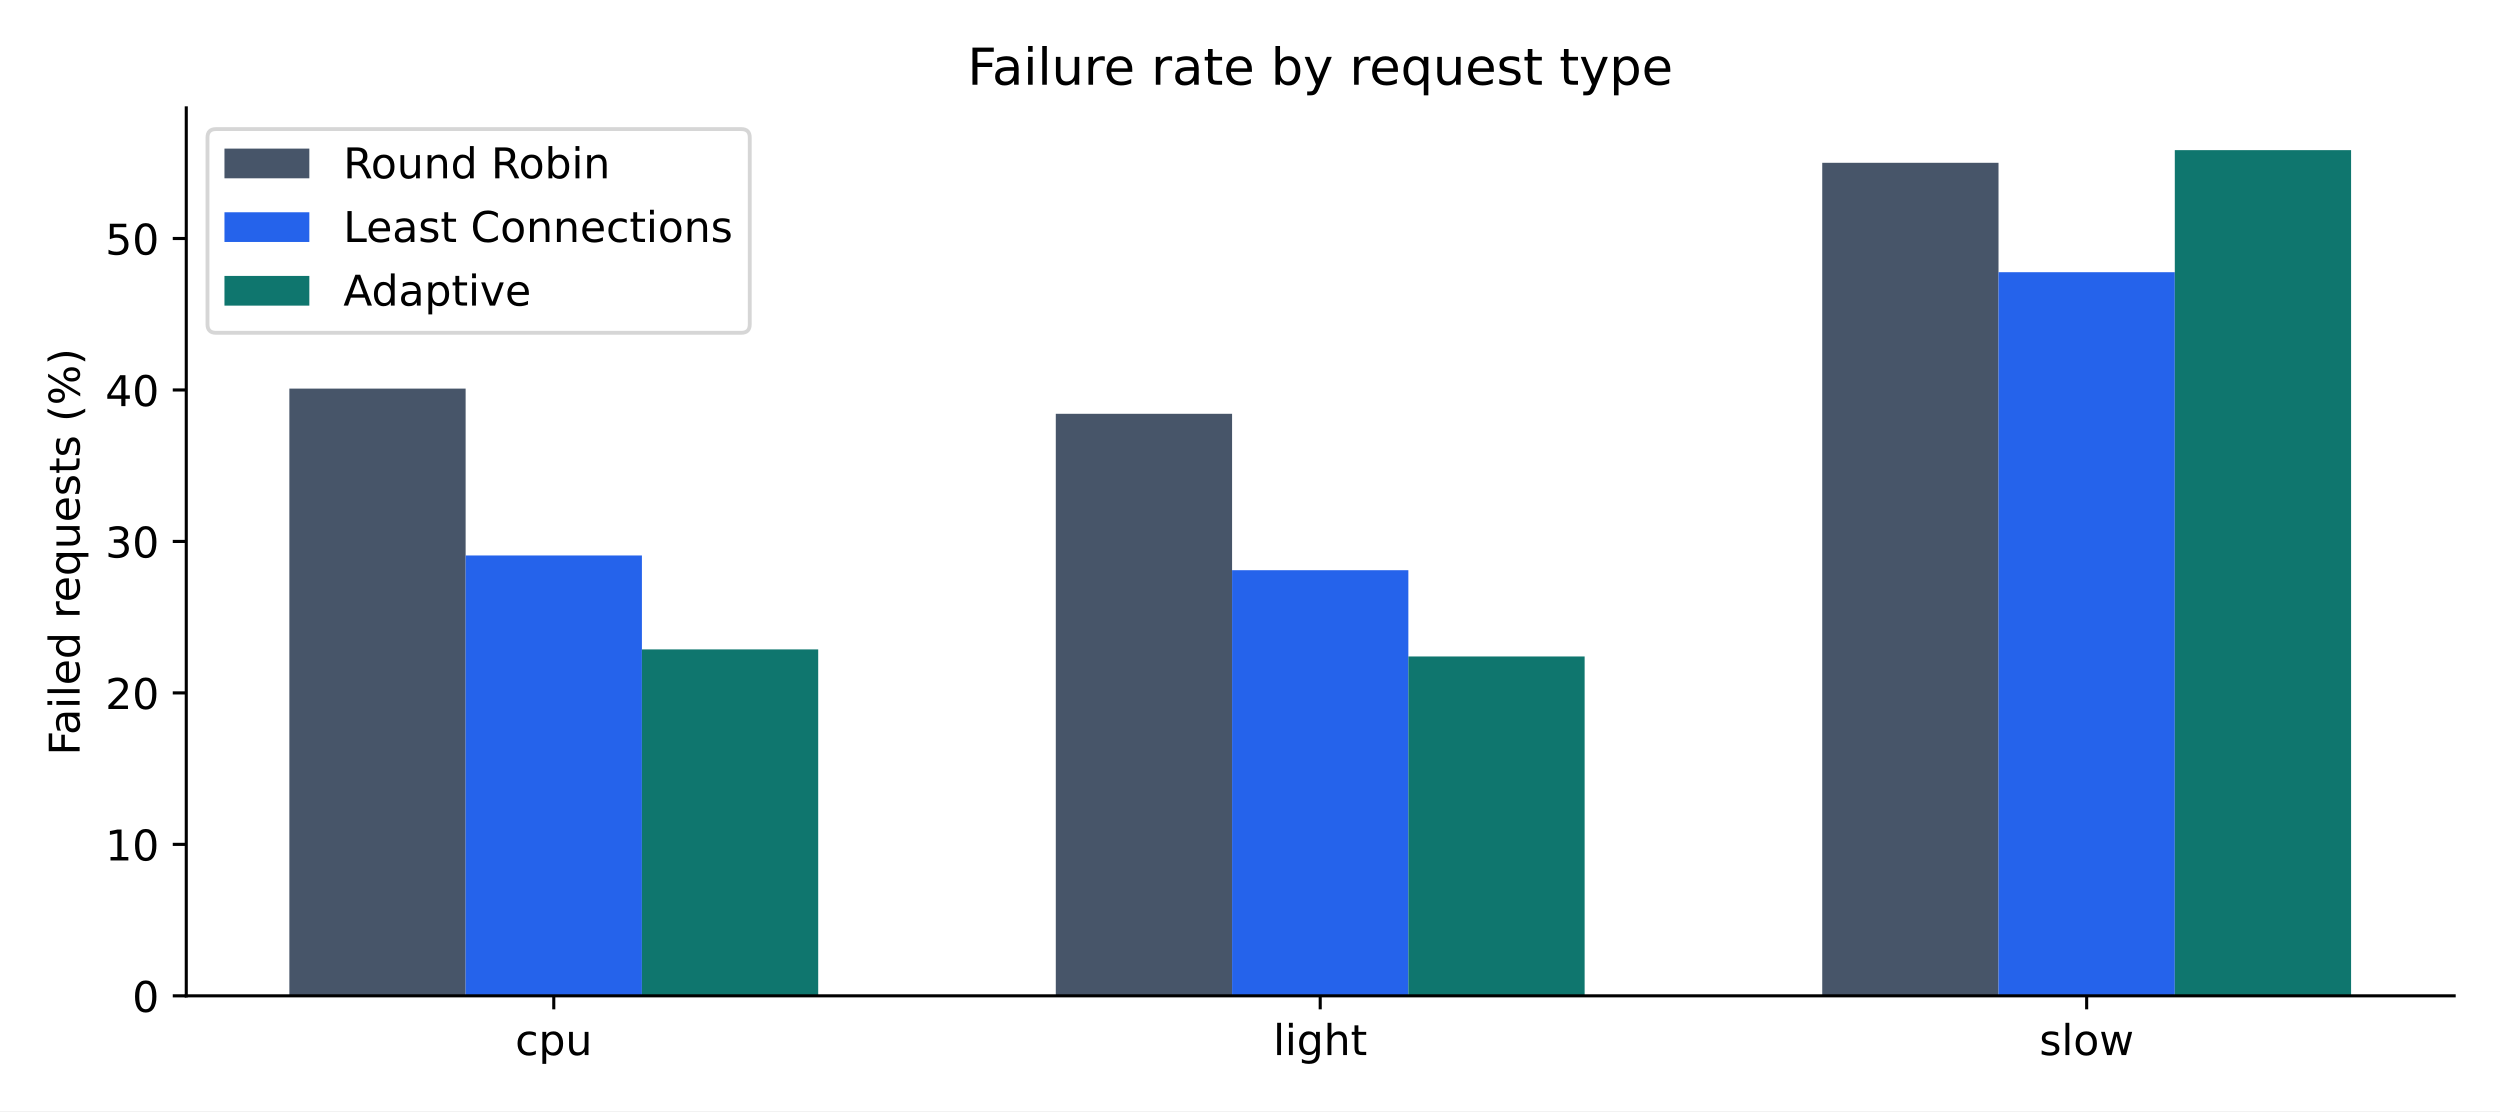
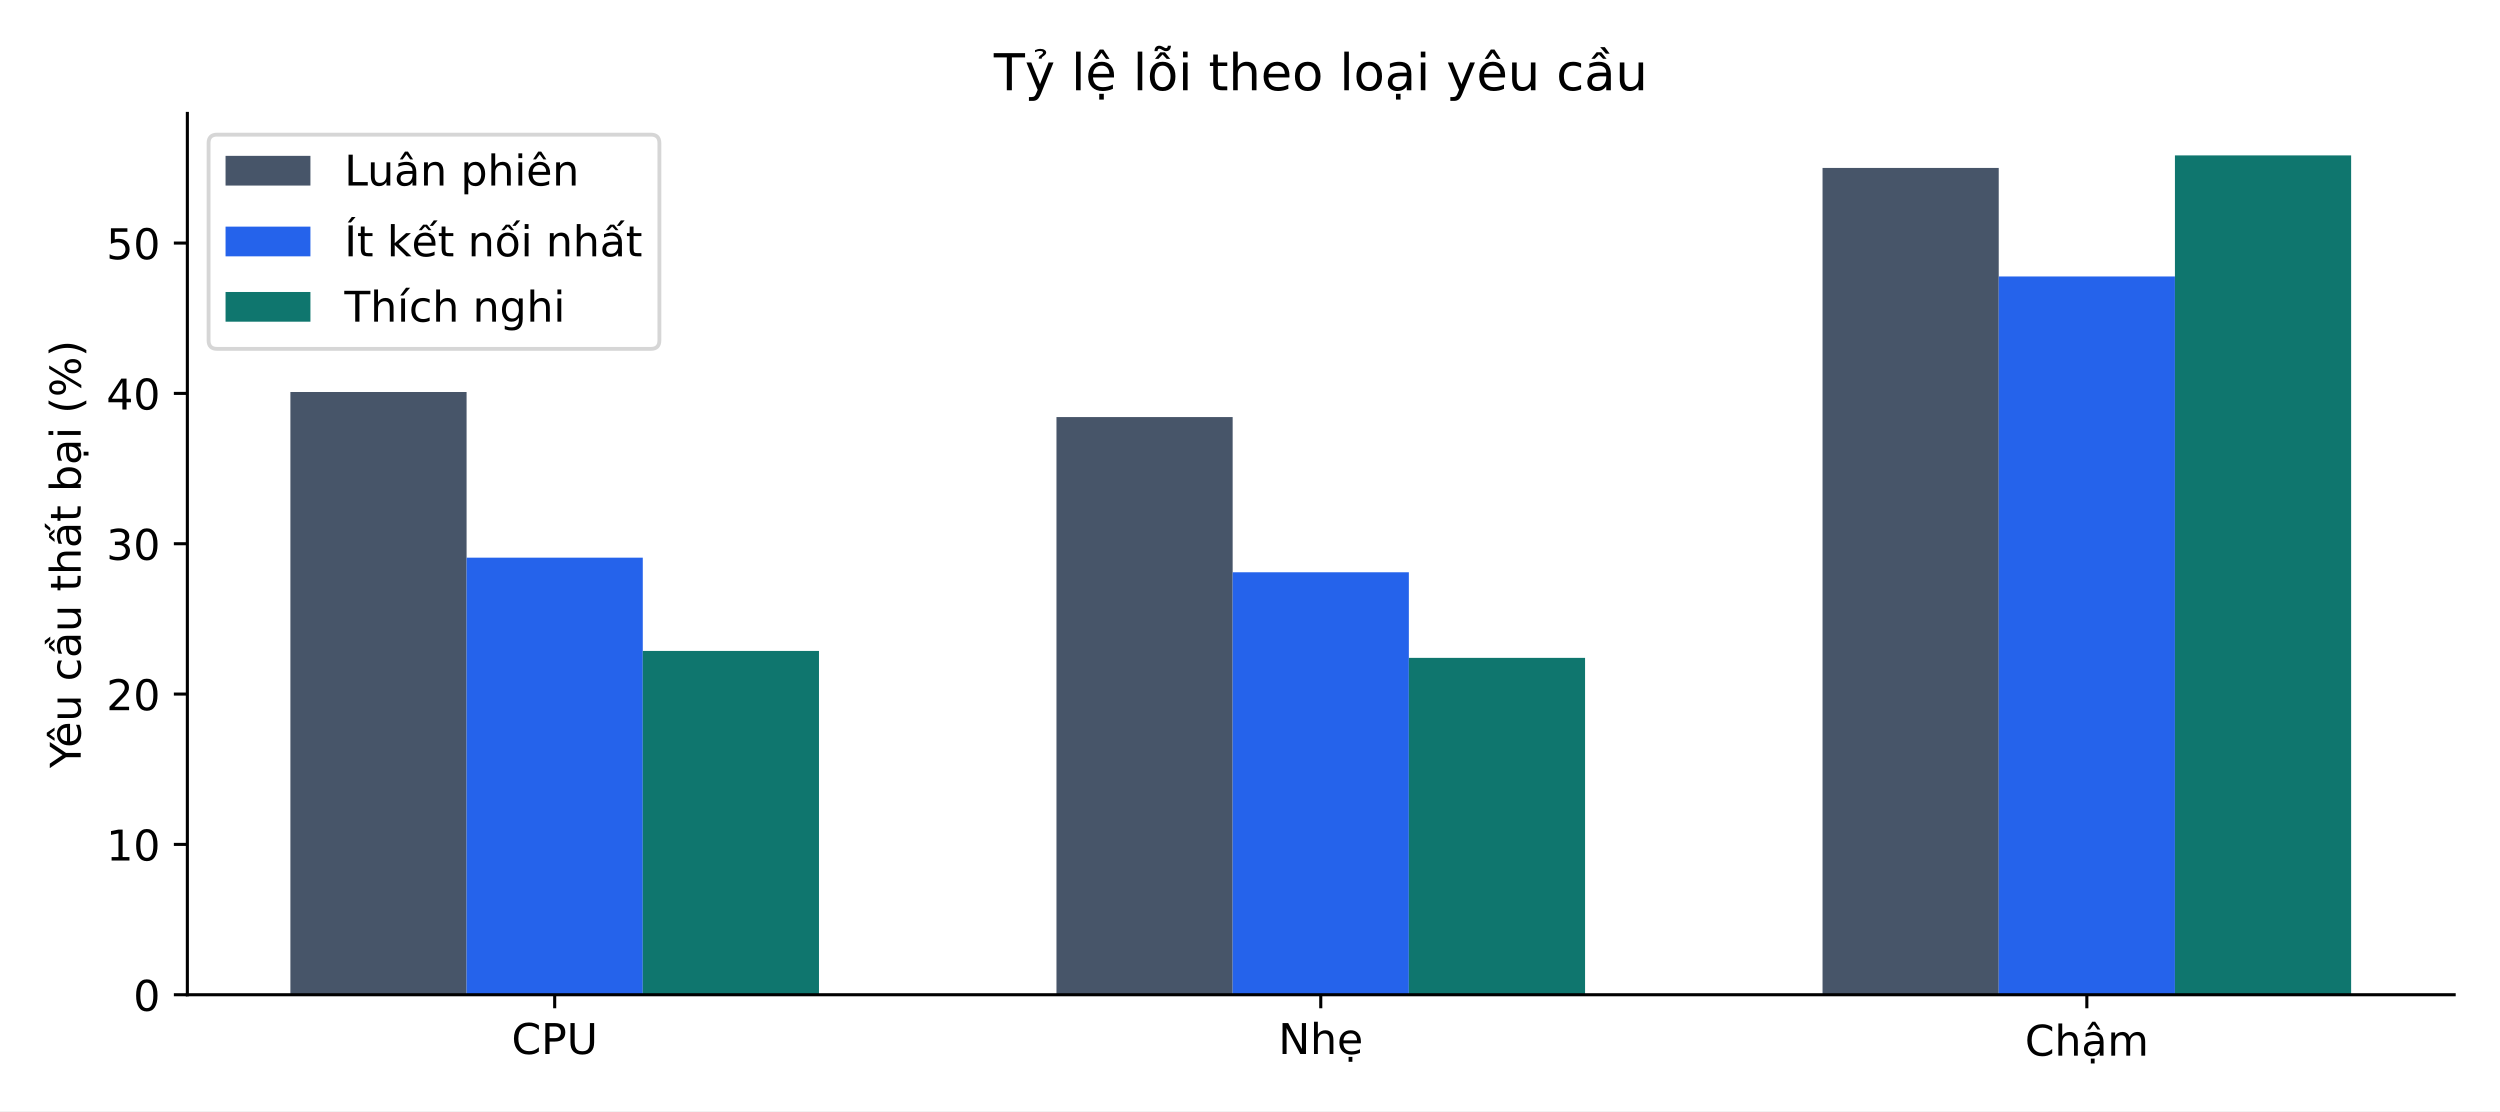
<svg xmlns="http://www.w3.org/2000/svg" xmlns:xlink="http://www.w3.org/1999/xlink" width="648pt" height="288pt" viewBox="0 0 648 288" version="1.1">
  <defs>
    <style type="text/css">*{stroke-linejoin: round; stroke-linecap: butt}</style>
  </defs>
  <g id="figure_1">
    <g id="patch_1">
      <path d="M 0 288  L 648 288  L 648 0  L 0 0  z " style="fill: #ffffff" />
    </g>
    <g id="axes_1">
      <g id="patch_2">
-         <path d="M 48.28 258.12  L 636.12 258.12  L 636.12 27.96  L 48.28 27.96  z " style="fill: #ffffff" />
+         <path d="M 48.563 257.837  L 636.12 257.837  L 636.12 29.4  L 48.563 29.4  z " style="fill: #ffffff" />
      </g>
      <g id="patch_3">
-         <path d="M 75 258.12  L 120.692 258.12  L 120.692 100.718  L 75 100.718  z " clip-path="url(#pe1339701d2)" style="fill: #475569" />
+         <path d="M 75.27 257.837  L 120.94 257.837  L 120.94 101.613  L 75.27 101.613  z " clip-path="url(#pa4d61813c1)" style="fill: #475569" />
      </g>
      <g id="patch_4">
-         <path d="M 273.662 258.12  L 319.354 258.12  L 319.354 107.261  L 273.662 107.261  z " clip-path="url(#pe1339701d2)" style="fill: #475569" />
+         <path d="M 273.836 257.837  L 319.506 257.837  L 319.506 108.107  L 273.836 108.107  z " clip-path="url(#pa4d61813c1)" style="fill: #475569" />
      </g>
      <g id="patch_5">
-         <path d="M 472.323 258.12  L 518.016 258.12  L 518.016 42.192  L 472.323 42.192  z " clip-path="url(#pe1339701d2)" style="fill: #475569" />
+         <path d="M 472.402 257.837  L 518.072 257.837  L 518.072 43.525  L 472.402 43.525  z " clip-path="url(#pa4d61813c1)" style="fill: #475569" />
      </g>
      <g id="patch_6">
-         <path d="M 120.692 258.12  L 166.384 258.12  L 166.384 143.976  L 120.692 143.976  z " clip-path="url(#pe1339701d2)" style="fill: #2563eb" />
+         <path d="M 120.94 257.837  L 166.61 257.837  L 166.61 144.548  L 120.94 144.548  z " clip-path="url(#pa4d61813c1)" style="fill: #2563eb" />
      </g>
      <g id="patch_7">
-         <path d="M 319.354 258.12  L 365.046 258.12  L 365.046 147.793  L 319.354 147.793  z " clip-path="url(#pe1339701d2)" style="fill: #2563eb" />
+         <path d="M 319.506 257.837  L 365.176 257.837  L 365.176 148.336  L 319.506 148.336  z " clip-path="url(#pa4d61813c1)" style="fill: #2563eb" />
      </g>
      <g id="patch_8">
-         <path d="M 518.016 258.12  L 563.708 258.12  L 563.708 70.546  L 518.016 70.546  z " clip-path="url(#pe1339701d2)" style="fill: #2563eb" />
+         <path d="M 518.072 257.837  L 563.743 257.837  L 563.743 71.667  L 518.072 71.667  z " clip-path="url(#pa4d61813c1)" style="fill: #2563eb" />
      </g>
      <g id="patch_9">
-         <path d="M 166.384 258.12  L 212.077 258.12  L 212.077 168.332  L 166.384 168.332  z " clip-path="url(#pe1339701d2)" style="fill: #0f766e" />
+         <path d="M 166.61 257.837  L 212.28 257.837  L 212.28 168.721  L 166.61 168.721  z " clip-path="url(#pa4d61813c1)" style="fill: #0f766e" />
      </g>
      <g id="patch_10">
-         <path d="M 365.046 258.12  L 410.738 258.12  L 410.738 170.149  L 365.046 170.149  z " clip-path="url(#pe1339701d2)" style="fill: #0f766e" />
+         <path d="M 365.176 257.837  L 410.847 257.837  L 410.847 170.525  L 365.176 170.525  z " clip-path="url(#pa4d61813c1)" style="fill: #0f766e" />
      </g>
      <g id="patch_11">
-         <path d="M 563.708 258.12  L 609.4 258.12  L 609.4 38.92  L 563.708 38.92  z " clip-path="url(#pe1339701d2)" style="fill: #0f766e" />
+         <path d="M 563.743 257.837  L 609.413 257.837  L 609.413 40.278  L 563.743 40.278  z " clip-path="url(#pa4d61813c1)" style="fill: #0f766e" />
      </g>
      <g id="matplotlib.axis_1">
        <g id="xtick_1">
          <g id="line2d_1">
            <defs>
              <path id="mcaba296b9a" d="M 0 0  L 0 3.5  " style="stroke: #000000; stroke-width: 0.8" />
            </defs>
            <g>
-               <use xlink:href="#mcaba296b9a" x="143.538" y="258.12" style="stroke: #000000; stroke-width: 0.8" />
+               <use xlink:href="#mcaba296b9a" x="143.775" y="257.837" style="stroke: #000000; stroke-width: 0.8" />
            </g>
          </g>
          <g id="text_1">
-             <text style="font-size: 11px; font-family: 'DejaVu Sans'; text-anchor: middle" x="143.538" y="273.477" transform="rotate(-0 143.5383 273.4774)">cpu</text>
+             <text style="font-size: 11px; font-family: 'DejaVu Sans'; text-anchor: middle" x="143.775" y="273.195" transform="rotate(-0 143.7751 273.1948)">CPU</text>
          </g>
        </g>
        <g id="xtick_2">
          <g id="line2d_2">
            <g>
-               <use xlink:href="#mcaba296b9a" x="342.2" y="258.12" style="stroke: #000000; stroke-width: 0.8" />
+               <use xlink:href="#mcaba296b9a" x="342.341" y="257.837" style="stroke: #000000; stroke-width: 0.8" />
            </g>
          </g>
          <g id="text_2">
-             <text style="font-size: 11px; font-family: 'DejaVu Sans'; text-anchor: middle" x="342.2" y="273.478" transform="rotate(-0 342.2 273.4783)">light</text>
+             <text style="font-size: 11px; font-family: 'DejaVu Sans'; text-anchor: middle" x="342.341" y="273.196" transform="rotate(-0 342.3413 273.1957)">Nhẹ</text>
          </g>
        </g>
        <g id="xtick_3">
          <g id="line2d_3">
            <g>
-               <use xlink:href="#mcaba296b9a" x="540.862" y="258.12" style="stroke: #000000; stroke-width: 0.8" />
+               <use xlink:href="#mcaba296b9a" x="540.908" y="257.837" style="stroke: #000000; stroke-width: 0.8" />
            </g>
          </g>
          <g id="text_3">
-             <text style="font-size: 11px; font-family: 'DejaVu Sans'; text-anchor: middle" x="540.862" y="273.478" transform="rotate(-0 540.8617 273.4783)">slow</text>
+             <text style="font-size: 11px; font-family: 'DejaVu Sans'; text-anchor: middle" x="540.908" y="273.636" transform="rotate(-0 540.9075 273.6357)">Chậm</text>
          </g>
        </g>
      </g>
      <g id="matplotlib.axis_2">
        <g id="ytick_1">
          <g id="line2d_4">
            <defs>
              <path id="ma6272315da" d="M 0 0  L -3.5 0  " style="stroke: #000000; stroke-width: 0.8" />
            </defs>
            <g>
-               <use xlink:href="#ma6272315da" x="48.28" y="258.12" style="stroke: #000000; stroke-width: 0.8" />
+               <use xlink:href="#ma6272315da" x="48.563" y="257.837" style="stroke: #000000; stroke-width: 0.8" />
            </g>
          </g>
          <g id="text_4">
-             <text style="font-size: 11px; font-family: 'DejaVu Sans'; text-anchor: end" x="41.28" y="262.299" transform="rotate(-0 41.28 262.2987)">0</text>
+             <text style="font-size: 11px; font-family: 'DejaVu Sans'; text-anchor: end" x="41.563" y="262.016" transform="rotate(-0 41.56258 262.0161)">0</text>
          </g>
        </g>
        <g id="ytick_2">
          <g id="line2d_5">
            <g>
-               <use xlink:href="#ma6272315da" x="48.28" y="218.86" style="stroke: #000000; stroke-width: 0.8" />
+               <use xlink:href="#ma6272315da" x="48.563" y="218.872" style="stroke: #000000; stroke-width: 0.8" />
            </g>
          </g>
          <g id="text_5">
-             <text style="font-size: 11px; font-family: 'DejaVu Sans'; text-anchor: end" x="41.28" y="223.039" transform="rotate(-0 41.28 223.039)">10</text>
+             <text style="font-size: 11px; font-family: 'DejaVu Sans'; text-anchor: end" x="41.563" y="223.05" transform="rotate(-0 41.56258 223.0503)">10</text>
          </g>
        </g>
        <g id="ytick_3">
          <g id="line2d_6">
            <g>
-               <use xlink:href="#ma6272315da" x="48.28" y="179.601" style="stroke: #000000; stroke-width: 0.8" />
+               <use xlink:href="#ma6272315da" x="48.563" y="179.906" style="stroke: #000000; stroke-width: 0.8" />
            </g>
          </g>
          <g id="text_6">
-             <text style="font-size: 11px; font-family: 'DejaVu Sans'; text-anchor: end" x="41.28" y="183.779" transform="rotate(-0 41.28 183.7793)">20</text>
+             <text style="font-size: 11px; font-family: 'DejaVu Sans'; text-anchor: end" x="41.563" y="184.084" transform="rotate(-0 41.56258 184.0844)">20</text>
          </g>
        </g>
        <g id="ytick_4">
          <g id="line2d_7">
            <g>
-               <use xlink:href="#ma6272315da" x="48.28" y="140.341" style="stroke: #000000; stroke-width: 0.8" />
+               <use xlink:href="#ma6272315da" x="48.563" y="140.94" style="stroke: #000000; stroke-width: 0.8" />
            </g>
          </g>
          <g id="text_7">
-             <text style="font-size: 11px; font-family: 'DejaVu Sans'; text-anchor: end" x="41.28" y="144.52" transform="rotate(-0 41.28 144.5196)">30</text>
+             <text style="font-size: 11px; font-family: 'DejaVu Sans'; text-anchor: end" x="41.563" y="145.119" transform="rotate(-0 41.56258 145.1185)">30</text>
          </g>
        </g>
        <g id="ytick_5">
          <g id="line2d_8">
            <g>
-               <use xlink:href="#ma6272315da" x="48.28" y="101.081" style="stroke: #000000; stroke-width: 0.8" />
+               <use xlink:href="#ma6272315da" x="48.563" y="101.974" style="stroke: #000000; stroke-width: 0.8" />
            </g>
          </g>
          <g id="text_8">
-             <text style="font-size: 11px; font-family: 'DejaVu Sans'; text-anchor: end" x="41.28" y="105.26" transform="rotate(-0 41.28 105.2599)">40</text>
+             <text style="font-size: 11px; font-family: 'DejaVu Sans'; text-anchor: end" x="41.563" y="106.153" transform="rotate(-0 41.56258 106.1526)">40</text>
          </g>
        </g>
        <g id="ytick_6">
          <g id="line2d_9">
            <g>
-               <use xlink:href="#ma6272315da" x="48.28" y="61.821" style="stroke: #000000; stroke-width: 0.8" />
+               <use xlink:href="#ma6272315da" x="48.563" y="63.008" style="stroke: #000000; stroke-width: 0.8" />
            </g>
          </g>
          <g id="text_9">
-             <text style="font-size: 11px; font-family: 'DejaVu Sans'; text-anchor: end" x="41.28" y="66" transform="rotate(-0 41.28 66.0002)">50</text>
+             <text style="font-size: 11px; font-family: 'DejaVu Sans'; text-anchor: end" x="41.563" y="67.187" transform="rotate(-0 41.56258 67.18677)">50</text>
          </g>
        </g>
        <g id="text_10">
-           <text style="font-size: 11px; font-family: 'DejaVu Sans'; text-anchor: middle" x="20.64" y="143.04" transform="rotate(-90 20.63992 143.04)">Failed requests (%)</text>
+           <text style="font-size: 11px; font-family: 'DejaVu Sans'; text-anchor: middle" x="20.922" y="143.619" transform="rotate(-90 20.9225 143.6187)">Yêu cầu thất bại (%)</text>
        </g>
      </g>
      <g id="patch_12">
-         <path d="M 48.28 258.12  L 48.28 27.96  " style="fill: none; stroke: #000000; stroke-width: 0.8; stroke-linejoin: miter; stroke-linecap: square" />
+         <path d="M 48.563 257.837  L 48.563 29.4  " style="fill: none; stroke: #000000; stroke-width: 0.8; stroke-linejoin: miter; stroke-linecap: square" />
      </g>
      <g id="patch_13">
-         <path d="M 48.28 258.12  L 636.12 258.12  " style="fill: none; stroke: #000000; stroke-width: 0.8; stroke-linejoin: miter; stroke-linecap: square" />
+         <path d="M 48.563 257.837  L 636.12 257.837  " style="fill: none; stroke: #000000; stroke-width: 0.8; stroke-linejoin: miter; stroke-linecap: square" />
      </g>
      <g id="text_11">
-         <text style="font-size: 13.2px; font-family: 'DejaVu Sans'; text-anchor: middle" x="342.2" y="21.96" transform="rotate(-0 342.2 21.96)">Failure rate by request type</text>
+         <text style="font-size: 13.2px; font-family: 'DejaVu Sans'; text-anchor: middle" x="342.341" y="23.4" transform="rotate(-0 342.3413 23.4)">Tỷ lệ lỗi theo loại yêu cầu</text>
      </g>
      <g id="legend_1">
        <g id="patch_14">
-           <path d="M 55.98 86.263  L 192.136 86.263  Q 194.336 86.263 194.336 84.063  L 194.336 35.66  Q 194.336 33.46 192.136 33.46  L 55.98 33.46  Q 53.78 33.46 53.78 35.66  L 53.78 84.063  Q 53.78 86.263 55.98 86.263  z " style="fill: #ffffff; opacity: 0.8; stroke: #cccccc; stroke-linejoin: miter" />
+           <path d="M 56.263 90.425  L 168.712 90.425  Q 170.912 90.425 170.912 88.225  L 170.912 37.1  Q 170.912 34.9 168.712 34.9  L 56.263 34.9  Q 54.063 34.9 54.063 37.1  L 54.063 88.225  Q 54.063 90.425 56.263 90.425  z " style="fill: #ffffff; opacity: 0.8; stroke: #cccccc; stroke-linejoin: miter" />
        </g>
        <g id="patch_15">
-           <path d="M 58.18 46.218  L 80.18 46.218  L 80.18 38.518  L 58.18 38.518  z " style="fill: #475569" />
+           <path d="M 58.463 48.098  L 80.463 48.098  L 80.463 40.398  L 58.463 40.398  z " style="fill: #475569" />
        </g>
        <g id="text_12">
-           <text style="font-size: 11px; font-family: 'DejaVu Sans'; text-anchor: start" x="88.98" y="46.218" transform="rotate(-0 88.98 46.21828)">Round Robin</text>
+           <text style="font-size: 11px; font-family: 'DejaVu Sans'; text-anchor: start" x="89.263" y="48.098" transform="rotate(-0 89.26258 48.09828)">Luân phiên</text>
        </g>
        <g id="patch_16">
-           <path d="M 58.18 62.719  L 80.18 62.719  L 80.18 55.019  L 58.18 55.019  z " style="fill: #2563eb" />
+           <path d="M 58.463 66.442  L 80.463 66.442  L 80.463 58.742  L 58.463 58.742  z " style="fill: #2563eb" />
        </g>
        <g id="text_13">
-           <text style="font-size: 11px; font-family: 'DejaVu Sans'; text-anchor: start" x="88.98" y="62.719" transform="rotate(-0 88.98 62.71914)">Least Connections</text>
+           <text style="font-size: 11px; font-family: 'DejaVu Sans'; text-anchor: start" x="89.263" y="66.442" transform="rotate(-0 89.26258 66.44164)">Ít kết nối nhất</text>
        </g>
        <g id="patch_17">
-           <path d="M 58.18 79.22  L 80.18 79.22  L 80.18 71.52  L 58.18 71.52  z " style="fill: #0f766e" />
+           <path d="M 58.463 83.382  L 80.463 83.382  L 80.463 75.683  L 58.463 75.683  z " style="fill: #0f766e" />
        </g>
        <g id="text_14">
-           <text style="font-size: 11px; font-family: 'DejaVu Sans'; text-anchor: start" x="88.98" y="79.22" transform="rotate(-0 88.98 79.22)">Adaptive</text>
+           <text style="font-size: 11px; font-family: 'DejaVu Sans'; text-anchor: start" x="89.263" y="83.382" transform="rotate(-0 89.26258 83.3825)">Thích nghi</text>
        </g>
      </g>
    </g>
  </g>
  <defs>
-     <clipPath id="pe1339701d2">
-       <rect x="48.28" y="27.96" width="587.84" height="230.16" />
+     <clipPath id="pa4d61813c1">
+       <rect x="48.563" y="29.4" width="587.557" height="228.437" />
    </clipPath>
  </defs>
</svg>
